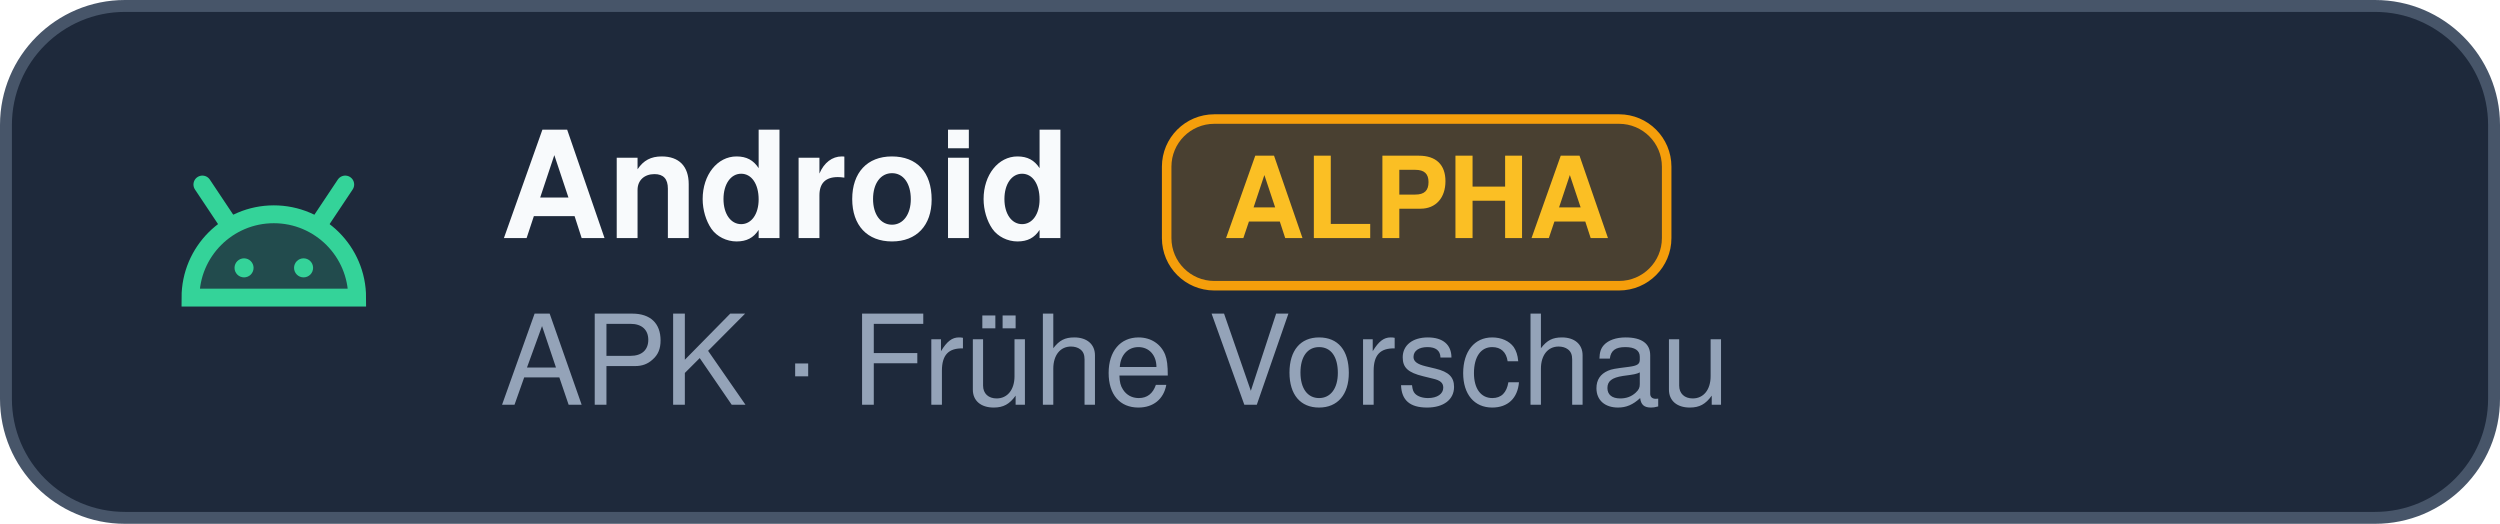
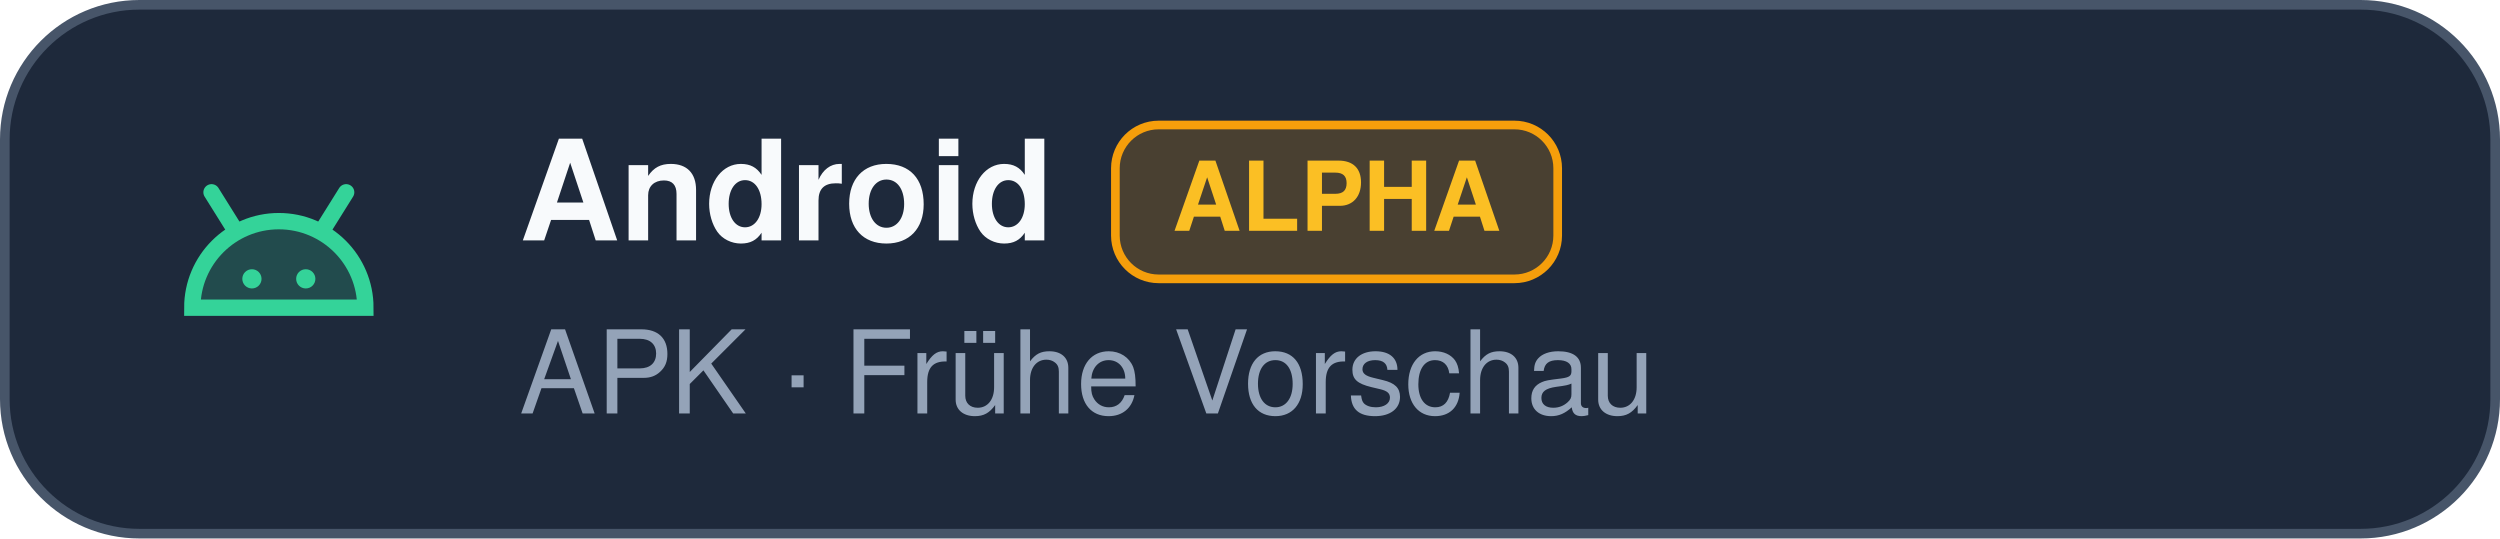
- <svg xmlns="http://www.w3.org/2000/svg" width="210" height="44" viewBox="0 0 210 44" role="img" aria-label="Android (Alpha – Frühe Vorschau)">
-   <rect x="0.5" y="0.5" width="209" height="43" rx="10" fill="#1e293b" stroke="#475569" stroke-width="1" />
-   <g transform="translate(13,12)" fill="none" stroke="#34d399" stroke-width="1.5" stroke-linecap="round">
-     <path d="M3 13a7 7 0 0 1 14 0Z" fill="#34d399" fill-opacity="0.2" />
-     <line x1="6" y1="6.5" x2="4" y2="3.5" />
-     <line x1="14" y1="6.5" x2="16" y2="3.5" />
-     <circle cx="7.5" cy="10.5" r="0.8" fill="#34d399" stroke="none" />
-     <circle cx="12.5" cy="10.5" r="0.8" fill="#34d399" stroke="none" />
+ <svg xmlns="http://www.w3.org/2000/svg" width="260" height="56" viewBox="0 0 260 56" role="img" aria-label="Android (Alpha – Frühe Vorschau)">
+   <rect x="0.5" y="0.5" width="259" height="55" rx="14" fill="#1e293b" stroke="#475569" stroke-width="1" />
+   <g transform="translate(17,16)" fill="none" stroke="#34d399" stroke-width="1.7" stroke-linecap="round">
+     <path d="M3 16a9 9 0 0 1 18 0Z" fill="#34d399" fill-opacity="0.2" />
+     <line x1="7.5" y1="8" x2="5" y2="4" />
+     <line x1="16.5" y1="8" x2="19" y2="4" />
+     <circle cx="9.2" cy="13" r="1" fill="#34d399" stroke="none" />
+     <circle cx="14.8" cy="13" r="1" fill="#34d399" stroke="none" />
  </g>
-   <text x="42" y="20" font-family="-apple-system,BlinkMacSystemFont,'SF Pro Display','Segoe UI',Helvetica,Arial,sans-serif" font-size="12.5" font-weight="600" fill="#f8fafc">Android</text>
-   <rect x="98" y="10" width="42" height="14" rx="4" fill="#f59e0b" fill-opacity="0.2" stroke="#f59e0b" stroke-width="0.8" />
-   <text x="119" y="20" text-anchor="middle" font-family="-apple-system,BlinkMacSystemFont,'Segoe UI',Helvetica,Arial,sans-serif" font-size="9.5" font-weight="700" fill="#fbbf24">ALPHA</text>
-   <text x="42" y="34" font-family="-apple-system,BlinkMacSystemFont,'Segoe UI',Helvetica,Arial,sans-serif" font-size="10.5" font-weight="400" fill="#94a3b8">APK · Frühe Vorschau</text>
+   <text x="54" y="25" font-family="-apple-system,BlinkMacSystemFont,'SF Pro Display','Segoe UI',Helvetica,Arial,sans-serif" font-size="14.5" font-weight="600" fill="#f8fafc">Android</text>
+   <rect x="116" y="13" width="46" height="16" rx="4.5" fill="#f59e0b" fill-opacity="0.2" stroke="#f59e0b" stroke-width="0.9" />
+   <text x="139" y="24" text-anchor="middle" font-family="-apple-system,BlinkMacSystemFont,'Segoe UI',Helvetica,Arial,sans-serif" font-size="10" font-weight="700" fill="#fbbf24">ALPHA</text>
+   <text x="54" y="43" font-family="-apple-system,BlinkMacSystemFont,'SF Pro Display','Segoe UI',Helvetica,Arial,sans-serif" font-size="12" font-weight="400" fill="#94a3b8">APK · Frühe Vorschau</text>
</svg>
